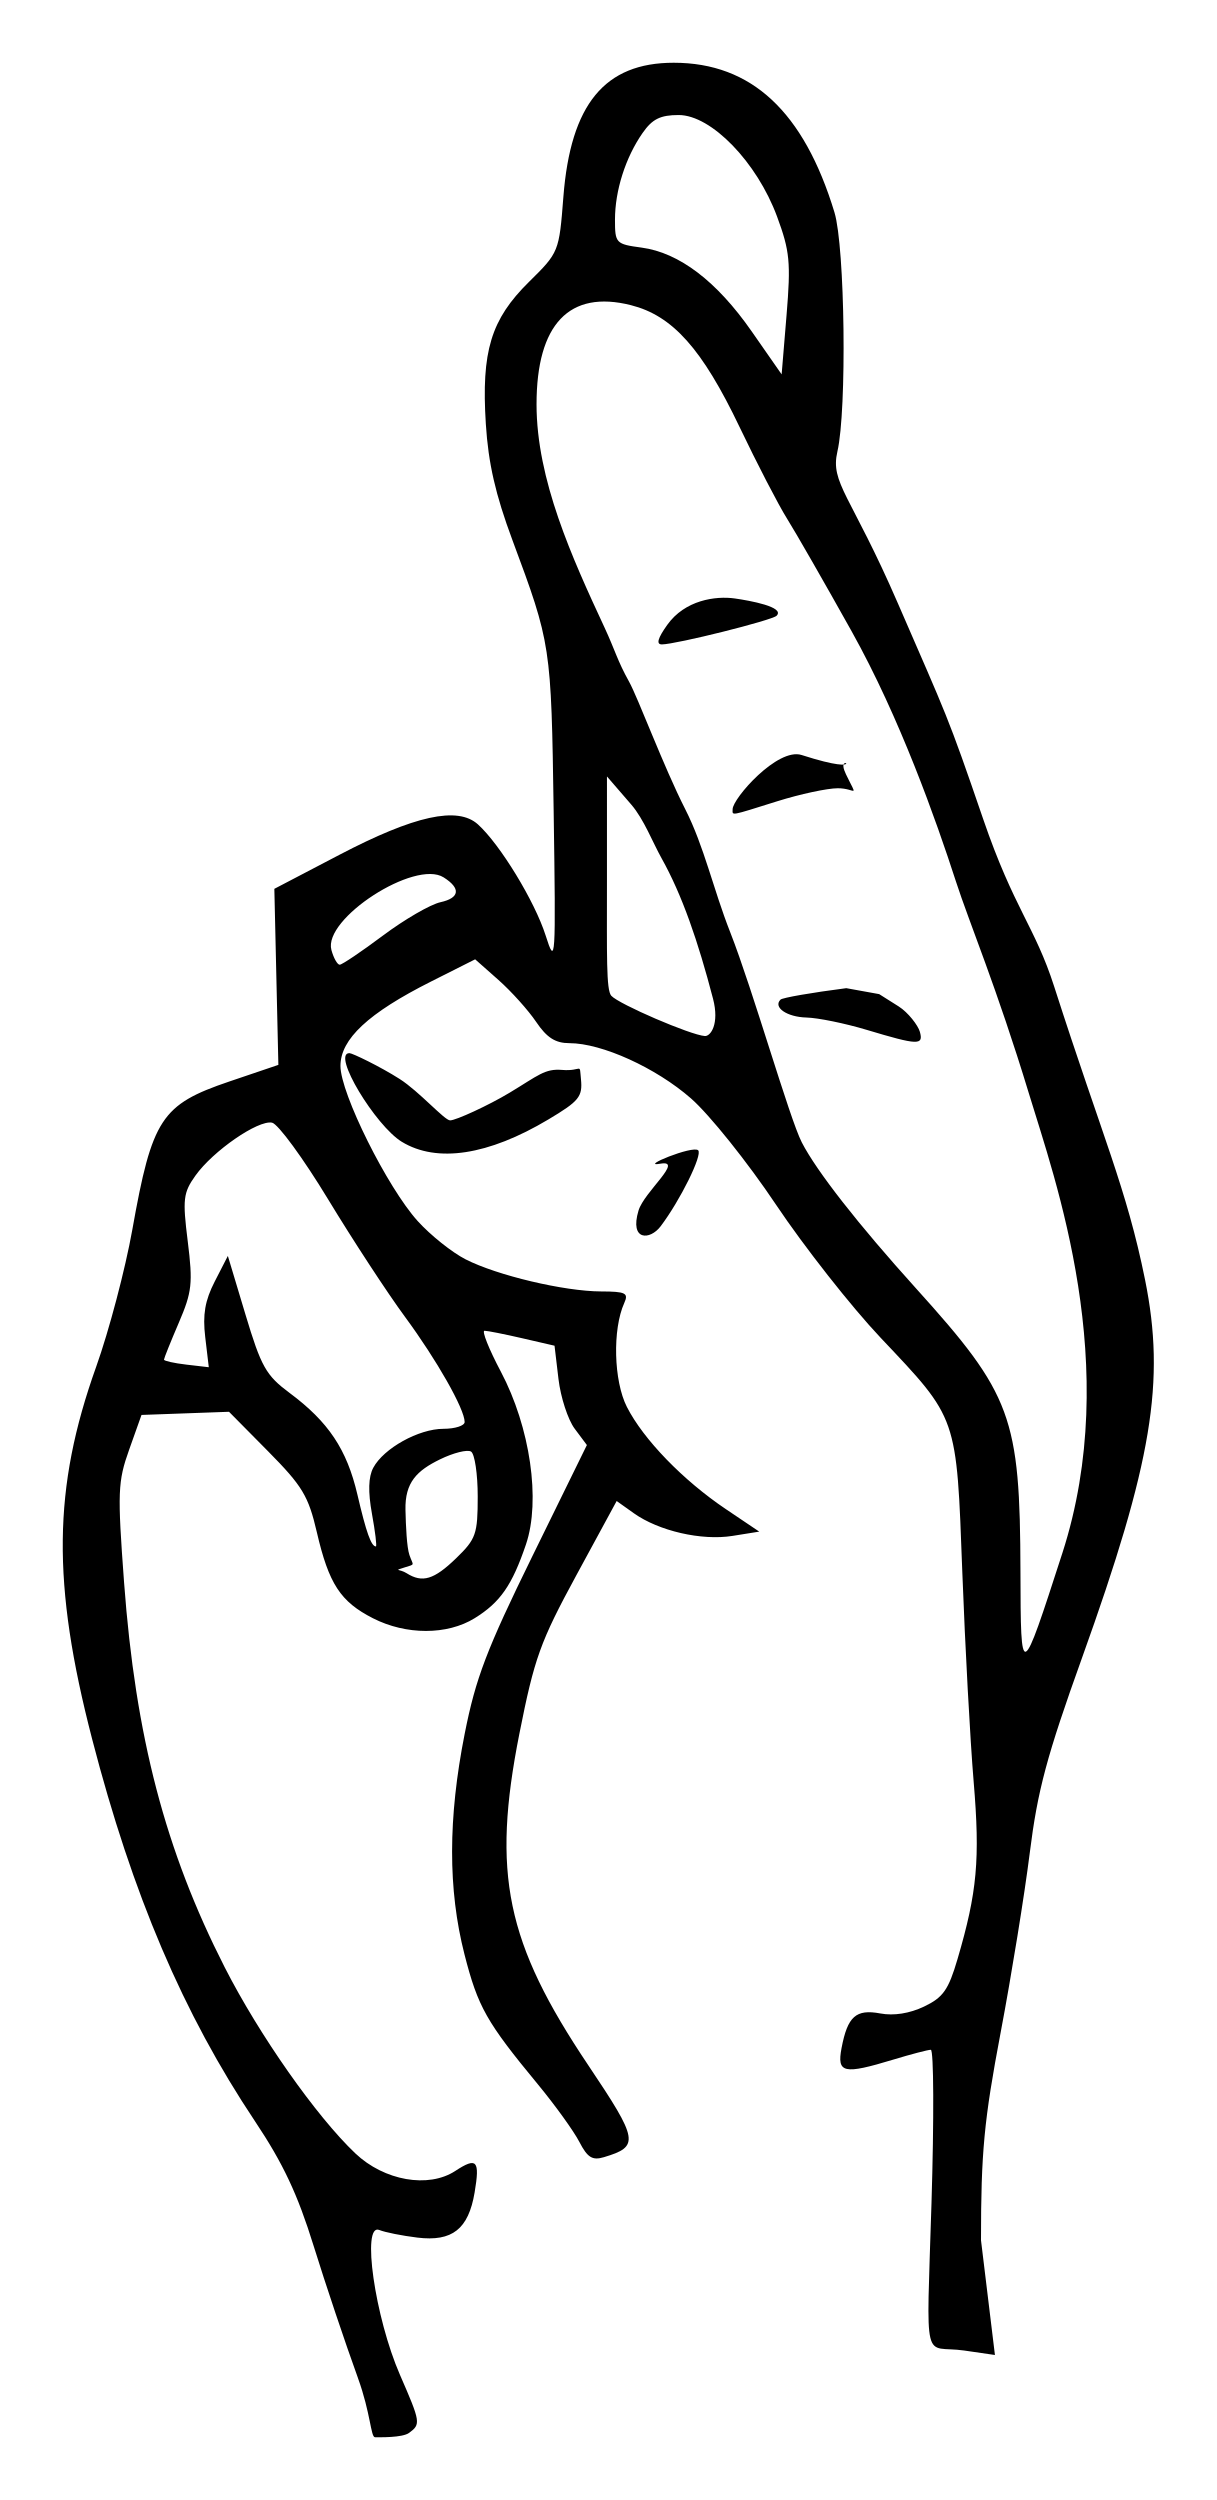
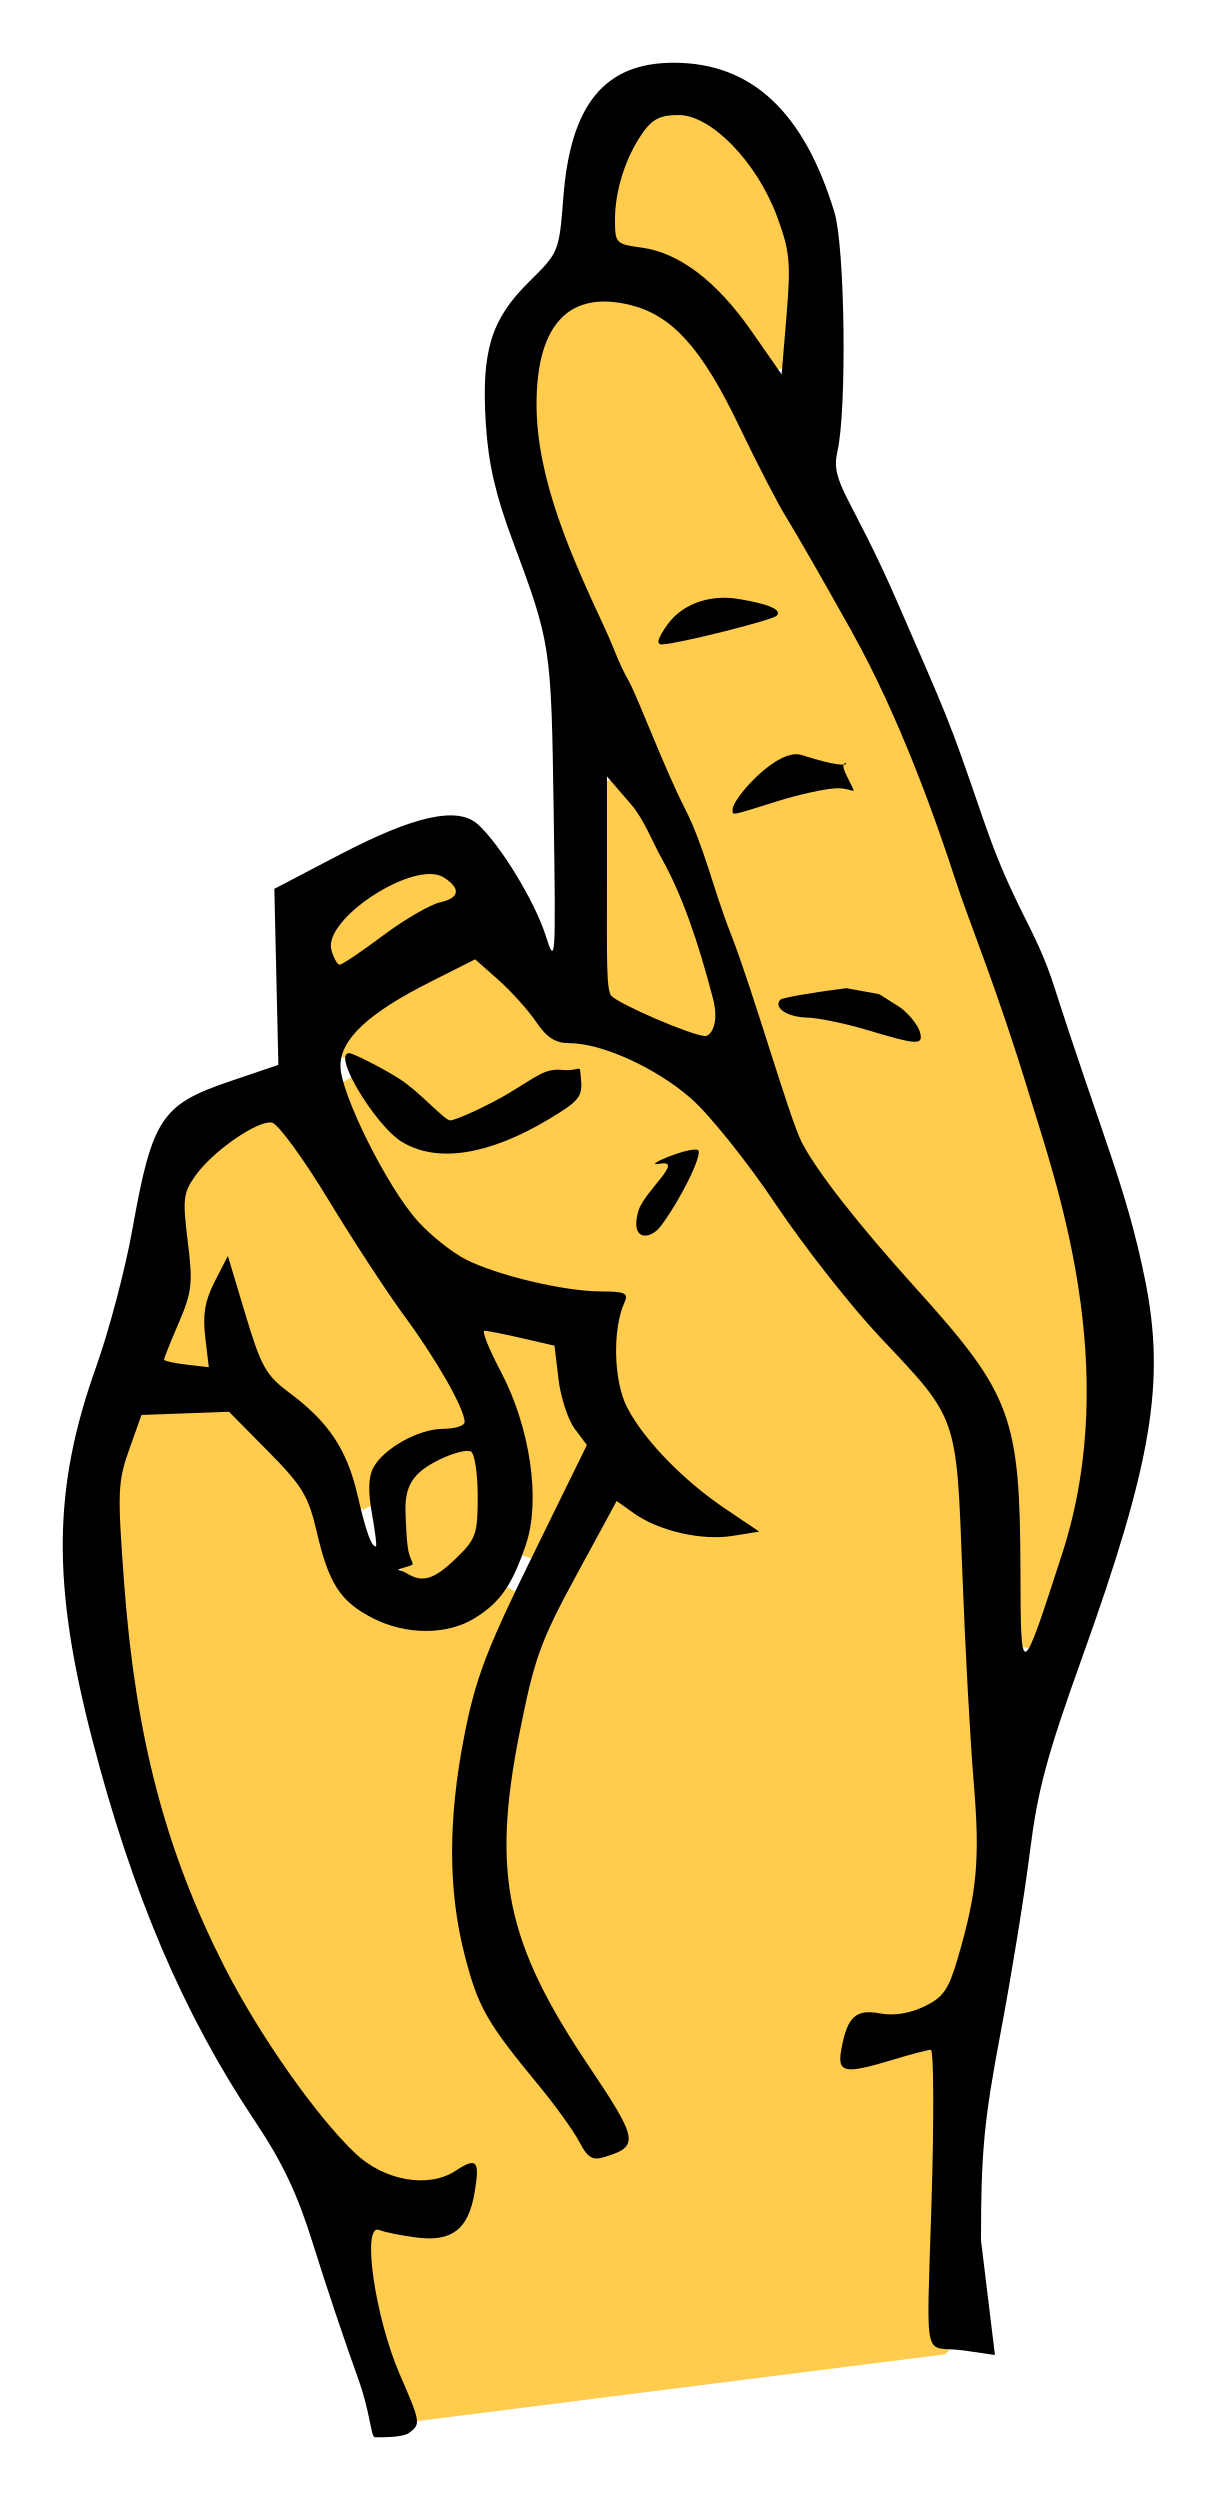
<svg xmlns="http://www.w3.org/2000/svg" id="svg2" version="1.1" width="232.667" height="478.116" viewBox="0 0 232.667 478.116">
  <defs id="defs6" />
+   <path id="skin" style="fill:#ffcc4d;fill-rule:evenodd;stroke:none" d="M90.75,276.50 88.25,276.00 83.75,277.50 80.25,279.50 76.75,283.50 76.00,286.75 76.25,294.50 77.25,298.50 76.75,299.25 76.75,301.00 78.25,302.50 81.75,303.00 84.25,302.00 91.00,295.75 92.00,294.00 92.75,288.50 92.50,280.75 92.00,278.00ZM94.00,253.25 91.75,254.50 91.50,256.75 95.75,265.25 99.00,274.75 100.50,285.50 100.25,290.25 99.00,294.75 99.00,296.25 100.00,297.50 101.50,298.00 103.75,296.75 113.00,278.00 113.25,275.50 110.75,272.00 109.00,267.75 107.25,256.75 105.00,255.50ZM50.50,213.25 46.75,214.75 42.25,217.75 36.75,223.00 34.25,227.00 34.00,234.75 35.00,241.50 35.00,245.75 33.50,250.75 30.50,257.50 30.25,260.00 31.25,261.25 37.50,262.50 40.00,262.00 40.75,261.25 41.00,258.00 40.25,252.00 41.50,247.00 43.00,244.25 43.75,245.50 47.50,258.25 49.25,262.00 53.00,266.25 58.00,270.00 61.25,273.50 64.75,279.25 67.25,287.50 69.50,288.75 71.75,287.50 72.25,281.75 73.25,280.00 75.25,278.00 78.00,276.25 81.75,274.75 87.00,274.25 89.00,273.50 90.00,272.25 90.00,270.25 88.75,267.00 85.00,260.25 72.50,242.25 58.50,220.00 53.25,213.75ZM88.75,182.75 77.50,188.50 70.50,193.00 65.25,198.25 64.50,199.50 64.75,201.50 65.50,202.25 66.75,202.50 75.25,207.00 84.25,214.75 86.25,215.50 96.00,211.25 104.75,206.00 109.25,205.75 109.75,206.50 109.25,209.00 107.75,210.50 103.00,213.50 94.50,217.50 88.25,219.00 82.75,219.00 79.75,218.25 76.25,216.25 73.25,213.00 69.50,207.25 67.25,206.00 65.00,207.25 64.75,209.25 67.50,216.00 71.75,224.25 76.75,232.00 81.25,236.75 86.75,241.00 92.00,243.50 99.00,245.75 108.50,247.75 118.00,248.50 116.50,253.75 116.50,262.50 117.25,266.50 119.25,271.00 123.50,276.75 128.50,282.00 134.00,286.75 141.25,291.75 138.50,292.50 130.25,291.75 126.25,290.50 122.75,288.75 119.75,286.50 118.25,286.00 116.75,286.50 112.50,293.50 103.00,311.75 100.25,319.75 97.50,332.25 95.50,346.75 95.50,358.00 97.25,368.00 98.75,372.75 102.25,380.75 108.00,390.75 116.50,403.50 118.50,407.50 118.50,409.50 116.50,410.75 113.75,411.25 106.50,400.75 97.00,389.00 94.00,384.25 92.25,380.50 89.00,368.50 87.75,358.00 87.75,349.50 89.00,337.75 91.75,324.50 95.25,314.50 99.00,306.50 98.75,304.50 96.50,303.25 95.00,303.75 92.75,306.25 89.50,308.50 86.50,309.75 83.75,310.25 78.50,310.25 75.75,309.75 70.25,307.25 67.00,304.75 64.50,301.00 63.00,297.00 60.50,287.25 58.50,283.50 54.50,278.75 44.75,269.00 43.25,268.50 27.75,269.00 26.25,269.50 25.25,270.75 23.00,277.00 21.50,283.25 21.75,297.00 24.25,322.00 27.75,340.00 31.75,353.75 38.00,369.50 44.25,381.75 52.00,394.25 62.50,408.00 68.50,414.00 72.75,416.50 76.50,417.75 82.75,418.00 86.75,416.75 89.50,415.00 89.75,415.25 89.50,418.25 88.25,422.75 87.25,424.50 85.75,425.75 83.25,426.50 80.25,426.50 72.25,425.00 70.75,425.50 69.50,427.75 69.75,435.00 71.75,445.00 74.25,452.75 78.00,462.00 78.75,462.75 80.00,463.00 180.75,450.25 181.50,449.50 181.50,448.50 179.50,447.25 178.75,443.50 179.75,412.50 179.50,392.25 178.50,391.00 177.00,390.50 163.25,394.25 162.00,394.00 162.00,392.50 163.00,388.50 164.50,386.25 174.00,386.00 178.75,384.00 182.00,381.00 184.25,375.75 187.00,365.00 188.00,357.75 188.00,346.00 186.25,323.00 184.75,285.50 184.00,277.75 182.75,272.25 180.75,268.00 178.50,264.75 163.50,248.25 154.75,237.00 142.00,219.00 137.50,213.50 132.00,208.00 126.75,204.25 119.50,200.50 113.50,198.50 106.25,197.50 100.50,190.50 92.25,182.75 90.75,182.25ZM131.50,221.25 131.75,221.75 128.75,228.00 125.25,233.50 123.50,234.75 123.00,234.25 123.25,232.00 124.75,229.25 128.25,225.00 128.25,222.50ZM88.25,169.00 85.00,166.25 83.50,165.75 80.00,165.75 75.50,167.25 71.50,169.25 66.75,172.75 62.75,177.25 61.75,179.75 61.75,181.50 62.50,183.75 63.75,185.00 65.25,185.50 66.75,185.00 79.50,176.00 83.25,174.00 87.00,172.75 88.50,171.00ZM115.75,149.50 114.75,150.75 114.50,181.00 115.00,190.00 117.50,192.50 126.00,196.50 133.75,199.25 136.25,198.75 137.50,197.50 138.00,196.25 138.00,191.50 135.25,181.50 131.00,169.75 125.25,158.25 122.50,153.75 118.75,149.50 117.25,149.00ZM112.00,56.50 108.75,57.75 105.25,60.75 103.50,63.50 101.75,68.75 101.25,72.25 101.25,82.00 102.25,88.75 104.25,96.50 110.00,111.50 114.25,120.25 117.25,127.75 119.50,131.75 126.50,148.75 132.00,160.25 151.50,218.25 155.50,224.75 162.00,233.25 182.50,256.75 187.00,263.00 190.00,268.75 192.25,276.00 193.25,283.25 193.75,313.00 195.00,314.75 196.50,315.25 198.00,314.75 199.25,313.00 204.50,297.50 206.75,289.25 208.25,280.75 209.00,273.00 209.00,258.75 207.50,245.00 205.50,234.50 201.25,218.50 195.00,198.50 184.75,170.25 179.75,155.00 172.25,136.25 165.00,121.50 149.25,94.25 138.50,72.75 132.50,64.25 127.00,59.50 124.75,58.25 119.50,56.50ZM150.75,192.00 160.25,190.25 167.00,191.00 171.25,193.50 173.50,195.75 174.25,197.25 173.00,197.50 158.25,193.50 152.50,193.00 151.00,192.50ZM160.50,148.75 160.25,149.25 154.50,150.00 144.00,153.25 142.25,153.25 145.75,149.00 151.00,145.50 153.25,145.50 157.50,147.00 159.75,147.25ZM146.25,117.00 134.75,120.25 129.00,121.50 128.00,121.25 130.50,118.00 133.00,116.50 135.50,115.75 139.50,115.50ZM124.25,21.75 121.75,24.25 120.25,26.50 117.25,33.50 116.25,38.50 116.25,45.50 117.50,47.25 120.00,48.25 124.25,48.75 127.75,50.00 132.25,52.75 138.75,59.00 147.00,70.25 148.50,70.75 150.00,70.25 151.00,69.00 152.25,53.50 152.00,48.00 150.25,41.50 147.25,35.00 142.00,27.75 137.75,23.75 135.50,22.25 130.75,20.50 127.75,20.50Z" />
  <path style="fill:#000000" d="M 68.467,454.812 C 66.035,448.109 62.213,436.719 59.975,429.5 56.918,419.64 54.132,413.72 48.778,405.701 35.018,385.092 25.339,362.38 17.62,332.59 c -7.713,-29.769 -7.516,-48.002 0.771,-71.196 2.46,-6.885 5.572,-18.686 6.915,-26.223 3.783,-21.234 5.548,-23.929 18.556,-28.339 l 9.375,-3.178 -0.385,-16.834 -0.385,-16.834 12.422,-6.496 c 14.392,-7.526 22.635,-9.338 26.514,-5.828 4.24,3.838 10.872,14.719 12.948,21.245 1.899,5.973 1.96,5.032 1.534,-23.781 -0.47,-31.793 -0.496,-31.967 -7.902,-51.875 -3.229,-8.681 -4.592,-14.638 -5.068,-22.147 -0.882,-13.926 0.965,-20.01 8.253,-27.195 5.723,-5.642 5.758,-5.729 6.575,-16.239 C 109.122,19.931 115.64,12 128.84,12 c 14.87,0 24.894,9.332 30.75,28.626 2.013,6.633 2.395,37.806 0.56,45.721 -1.405,6.058 2.522,8.184 11.572,29.049 9.465,21.822 9.424,21.146 16.305,41.242 5.881,17.173 9.889,20.533 13.583,32.04 9.296,28.955 13.838,38.54 17.377,56.073 3.923,19.44 1.398,34.838 -12.048,72.289 -6.75,18.801 -8.505,25.351 -10.001,37.319 -0.997,7.984 -3.504,23.447 -5.57,34.362 -3.185,16.83 -3.756,22.867 -3.756,39.718 l 2.664,21.945 -5.871,-0.853 c -7.944,-1.155 -7.245,4.017 -6.261,-28.156 0.494,-16.156 0.436,-29.369 -0.13,-29.361 -0.566,0.007 -3.789,0.851 -7.164,1.875 -9.542,2.895 -10.818,2.611 -9.907,-2.201 1.147,-6.055 2.759,-7.496 7.41,-6.623 2.572,0.483 5.596,0.007 8.368,-1.315 3.651,-1.741 4.67,-3.188 6.405,-9.097 3.762,-12.807 4.33,-19.061 3.083,-33.902 -0.665,-7.906 -1.64,-25.906 -2.167,-40 -1.127,-30.133 -0.816,-29.24 -15.627,-44.912 -5.599,-5.924 -14.605,-17.382 -20.015,-25.462 -5.43,-8.111 -12.709,-17.207 -16.25,-20.307 -6.69,-5.858 -17.054,-10.569 -23.251,-10.569 -2.687,0 -4.323,-1.046 -6.358,-4.062 -1.507,-2.234 -4.749,-5.842 -7.205,-8.018 l -4.465,-3.955 -8.445,4.253 c -11.992,6.039 -17.316,11.002 -17.316,16.142 0,5.238 8.96,23.232 14.772,29.665 2.438,2.698 6.562,5.993 9.166,7.321 6.025,3.074 18.841,6.112 25.883,6.136 4.727,0.016 5.316,0.307 4.458,2.206 -2.278,5.042 -2.027,14.926 0.506,19.891 3.173,6.219 10.719,14.011 18.915,19.531 l 6.394,4.306 -5.125,0.82 c -5.896,0.943 -14.094,-0.941 -18.859,-4.334 l -3.287,-2.341 -7.703,14.19 c -6.911,12.73 -8.031,15.845 -10.894,30.282 -5.313,26.789 -2.577,39.969 13.167,63.435 9.633,14.358 9.833,15.536 2.983,17.587 -2.198,0.658 -3.135,0.073 -4.684,-2.921 -1.065,-2.059 -4.632,-7.01 -7.926,-11.001 -9.861,-11.946 -11.47,-14.797 -14.05,-24.883 -3.168,-12.389 -3.154,-26.016 0.045,-42.178 2.107,-10.645 4.198,-16.131 12.941,-33.955 l 10.427,-21.259 -2.34,-3.134 c -1.287,-1.724 -2.679,-5.998 -3.093,-9.499 l -0.754,-6.365 -6.192,-1.429 c -3.406,-0.786 -6.647,-1.429 -7.203,-1.429 -0.556,0 0.849,3.516 3.123,7.812 5.62,10.624 7.66,24.651 4.806,33.056 -2.658,7.829 -4.924,11.085 -9.817,14.109 -5.245,3.242 -13.095,3.244 -19.442,0.006 -6.224,-3.175 -8.438,-6.572 -10.736,-16.468 -1.606,-6.915 -2.757,-8.825 -9.313,-15.455 l -7.481,-7.565 -8.368,0.302 -8.368,0.302 -2.36,6.638 c -2.177,6.123 -2.253,8.093 -0.974,25.388 2.179,29.467 7.889,51.311 19.238,73.594 6.606,12.971 17.522,28.521 24.997,35.61 5.514,5.229 13.979,6.716 19.106,3.356 4.134,-2.709 4.739,-2.036 3.699,4.12 -1.183,7.002 -4.274,9.439 -10.94,8.625 -2.939,-0.359 -6.215,-1.013 -7.281,-1.454 -3.447,-1.425 -0.858,16.688 3.967,27.754 3.929,9.011 3.988,9.392 1.718,11.051 -1.293,0.945 -5.689,0.83 -6.512,0.83 -0.823,0 -0.823,-4.596 -3.255,-11.299 z M 203.158,297.072 c 11.56,-35.757 -1.359,-71.4 -6.388,-87.956 -6.149,-20.246 -11.401,-32.667 -13.963,-40.575 -3.767,-11.631 -10.697,-31.258 -19.923,-47.785 -5.183,-9.284 -10.754,-19.002 -12.381,-21.595 -1.627,-2.593 -5.707,-10.468 -9.066,-17.5 -7.141,-14.946 -12.799,-21.29 -20.779,-23.3 -11.774,-2.965 -18.047,3.626 -18.047,18.962 0,14.41 6.772,29.302 12.995,42.675 2.038,4.38 2.449,6.33 4.695,10.358 1.707,3.06 6.6,16.244 10.743,24.389 3.627,7.131 5.337,15.225 8.607,23.542 4.338,11.032 11.325,35.594 13.689,40.19 2.834,5.51 10.773,15.66 21.823,27.899 18.361,20.338 19.916,24.555 19.996,54.233 0.056,20.939 0.09,20.923 7.998,-3.536 z M 165.737,196.952 c -4.125,-1.239 -9.295,-2.297 -11.489,-2.352 -3.748,-0.094 -6.449,-1.954 -4.975,-3.428 0.364,-0.364 6.023,-1.348 12.576,-2.188 l 6.29,1.138 3.728,2.353 c 1.818,1.148 3.709,3.634 4.048,4.837 0.744,2.641 -0.307,2.604 -10.178,-0.36 z m -25.625,-42.192 c 0,-2.04 8.59,-11.848 13.2,-10.366 13.798,4.435 6.109,-1.216 8.478,3.691 2.338,4.844 1.913,2.665 -1.566,2.665 -2.001,0 -7.204,1.118 -11.562,2.484 -9.259,2.902 -8.549,2.776 -8.549,1.526 z m -12.503,-35.255 c 3.372,-4.736 9.229,-5.58 12.944,-5.048 2.818,0.403 9.642,1.628 7.965,3.305 -0.877,0.877 -19.23,5.463 -21.928,5.479 -1.134,0.006 -0.817,-1.157 1.019,-3.735 z M 87.24,298.005 c 3.796,-3.679 4.122,-4.612 4.122,-11.801 0,-4.293 -0.574,-8.161 -1.277,-8.595 -0.702,-0.434 -3.374,0.236 -5.938,1.489 -4.393,2.147 -6.726,4.377 -6.602,9.679 0.072,3.094 0.25,7.132 0.756,8.613 0.725,2.12 1.218,1.695 -0.971,2.39 -2.17,0.689 -0.92,0.234 0.428,1.088 3.019,1.912 5.249,1.239 9.481,-2.863 z m -16.102,-8.487 c -0.769,-4.232 -0.689,-7.062 0.25,-8.817 1.992,-3.721 8.69,-7.441 13.411,-7.446 2.234,-0.002 4.062,-0.59 4.062,-1.304 0,-2.464 -5.322,-11.847 -11.4,-20.099 -3.352,-4.551 -9.975,-14.676 -14.719,-22.5 -4.743,-7.824 -9.566,-14.415 -10.716,-14.647 -2.682,-0.54 -11.291,5.409 -14.647,10.122 -2.34,3.286 -2.482,4.502 -1.472,12.593 1,8.006 0.818,9.656 -1.714,15.554 -1.558,3.629 -2.832,6.802 -2.832,7.051 0,0.249 1.928,0.678 4.285,0.953 l 4.285,0.5 -0.682,-5.76 c -0.511,-4.311 -0.052,-6.988 1.823,-10.643 l 2.505,-4.883 3.37,11.217 c 2.999,9.982 3.925,11.63 8.413,14.967 7.454,5.542 10.976,10.817 12.992,19.458 1.692,7.254 2.642,9.917 3.537,9.917 0.209,0 -0.129,-2.805 -0.752,-6.232 z M 136.362,190.993 c -2.841,-10.915 -5.906,-19.836 -9.858,-26.889 -1.636,-2.919 -3.378,-7.458 -5.767,-10.221 l -4.659,-5.39 -2.5e-4,19.895 c -1.8e-4,14.313 -0.164,20.958 0.828,22.049 1.474,1.621 15.151,7.509 17.894,7.702 1.083,0.077 2.83,-2.278 1.562,-7.147 z M 73.261,178.907 c 4.111,-3.076 9.052,-5.94 10.979,-6.364 3.696,-0.813 3.928,-2.65 0.601,-4.749 -5.498,-3.468 -23.097,7.926 -21.46,13.893 0.424,1.547 1.139,2.812 1.588,2.812 0.449,0 4.18,-2.517 8.292,-5.593 z M 148.613,41.422 C 144.767,31.018 136.033,22 129.802,22 c -3.517,0 -5.051,0.763 -6.914,3.438 -3.265,4.688 -5.276,11.011 -5.276,16.584 0,4.492 0.171,4.672 5.091,5.332 7.191,0.965 14.358,6.415 21.035,15.997 l 5.748,8.249 0.941,-11.362 C 151.26,50.186 151.05,48.015 148.613,41.422 Z M 122.111,231.525 c 1.076,-3.599 8.797,-9.781 4.172,-8.97 -4.226,0.741 6.244,-3.558 7.241,-2.561 0.867,0.867 -3.42,9.545 -7.178,14.526 -2.036,2.7 -5.974,2.822 -4.235,-2.996 z M 76.845,218.367 c -5.012,-3.056 -13.487,-16.96 -10.014,-16.96 0.547,0 5.839,2.546 9.589,4.935 3.749,2.389 8.582,7.91 9.654,7.927 1.072,0.018 7.335,-2.852 11.387,-5.292 5.478,-3.299 6.726,-4.636 10.025,-4.359 3.918,0.329 3.295,-1.556 3.621,1.769 0.33,3.358 -0.345,4.19 -6.25,7.715 -11.485,6.856 -21.308,8.351 -28.011,4.263 z" id="path4064" />
</svg>
